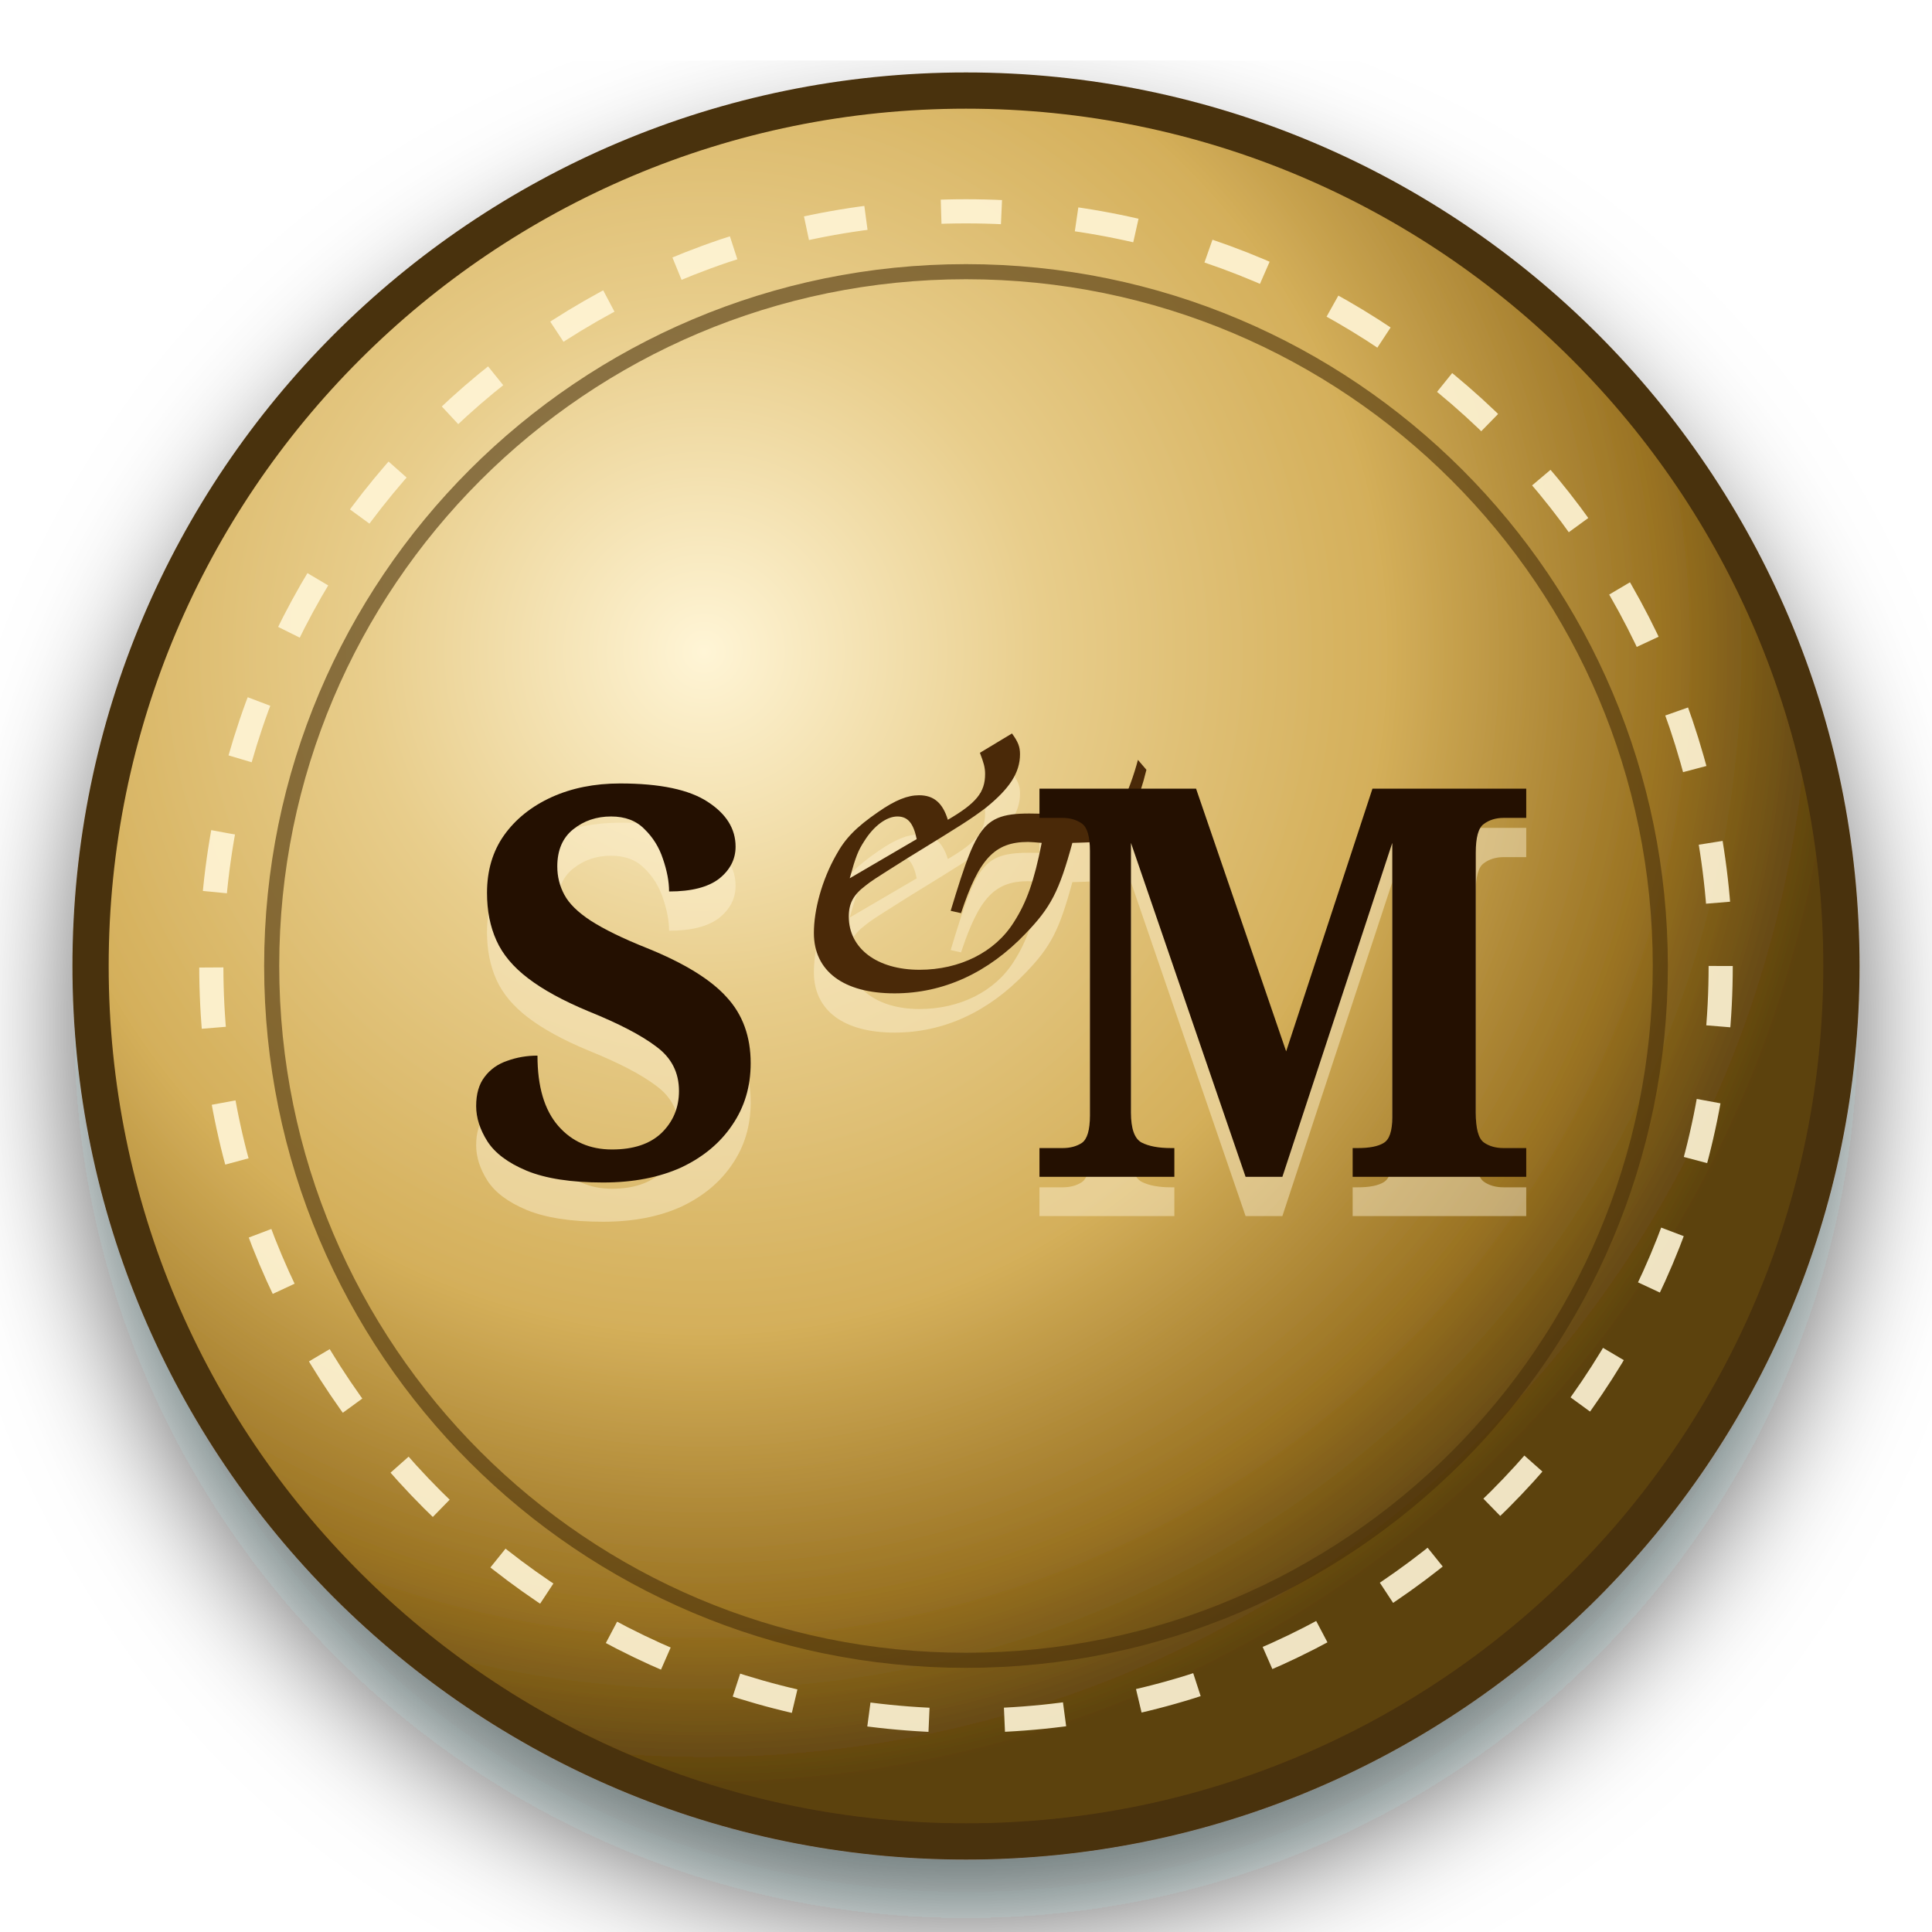
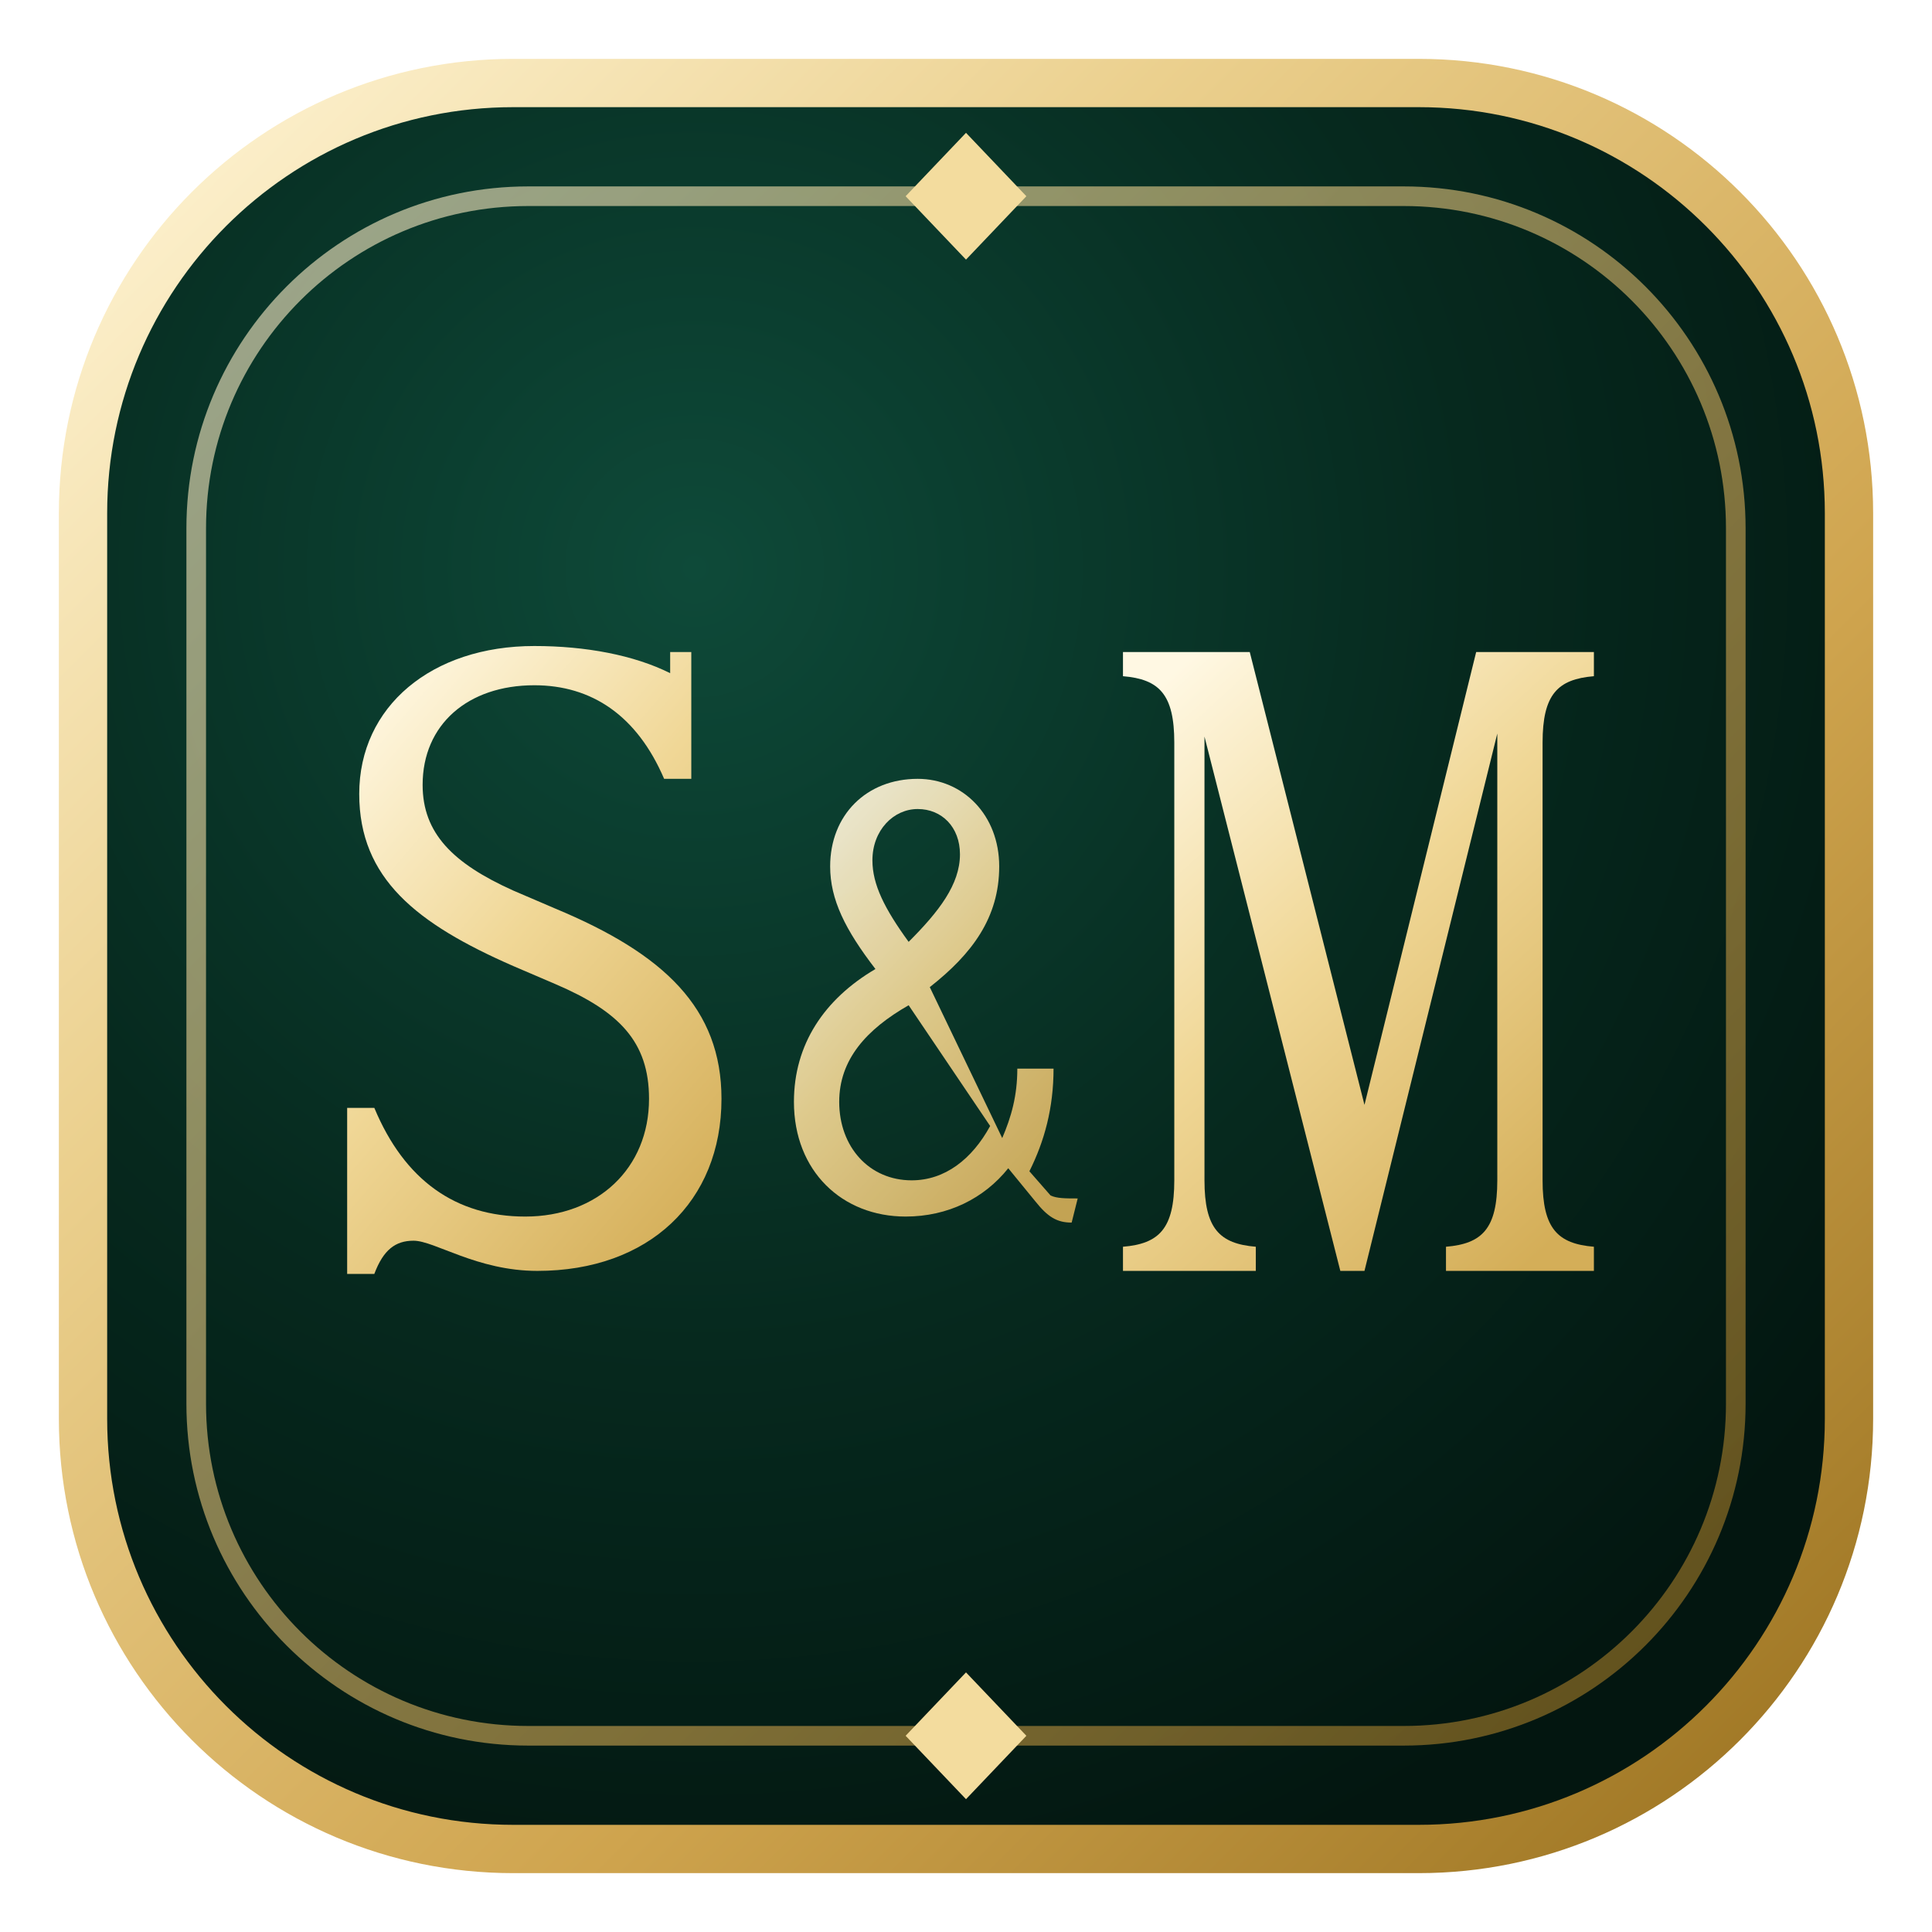
<svg xmlns="http://www.w3.org/2000/svg" viewBox="0 0 64 64" width="64" height="64">
  <defs>
-     <radialGradient id="gold-seal" cx="35%" cy="32%" r="65%">
-       <stop offset="0%" stop-color="#fff5d6" />
-       <stop offset="30%" stop-color="#e8cd8b" />
-       <stop offset="60%" stop-color="#d4af5a" />
-       <stop offset="85%" stop-color="#997222" />
-       <stop offset="100%" stop-color="#5c420e" />
+     <radialGradient id="emerald-bg" cx="35%" cy="28%" r="78%">
+       <stop offset="0%" stop-color="#0E4A39" />
+       <stop offset="55%" stop-color="#06291E" />
+       <stop offset="100%" stop-color="#031610" />
    </radialGradient>
-     <filter id="seal-shadow" x="-20%" y="-20%" width="140%" height="140%">
-       <feDropShadow dx="0" dy="2" stdDeviation="2" flood-color="#020d09" flood-opacity="0.6" />
-     </filter>
+     <linearGradient id="gold-foil" x1="0%" y1="0%" x2="100%" y2="100%">
+       <stop offset="0%" stop-color="#FFF5D6" />
+       <stop offset="30%" stop-color="#EBD08E" />
+       <stop offset="65%" stop-color="#CFA44E" />
+       <stop offset="100%" stop-color="#9A7220" />
+     </linearGradient>
+     <linearGradient id="gold-monogram" x1="15%" y1="0%" x2="85%" y2="100%">
+       <stop offset="0%" stop-color="#FFF8E3" />
+       <stop offset="45%" stop-color="#F0D796" />
+       <stop offset="100%" stop-color="#D4AE58" />
+     </linearGradient>
  </defs>
-   <circle cx="32" cy="32" r="29" fill="url(#gold-seal)" filter="url(#seal-shadow)" stroke="#4a300a" stroke-width="1.2" />
-   <circle cx="32" cy="32" r="25" stroke="#fff5d6" stroke-width="0.8" stroke-dasharray="2 2.5" opacity="0.9" fill="none" />
-   <circle cx="32" cy="32" r="23" stroke="#4a300a" stroke-width="0.5" opacity="0.6" fill="none" />
-   <g transform="translate(0, 0.8)" opacity="0.45">
-     <text x="20.5" y="32.5" text-anchor="middle" dominant-baseline="central" font-family="'Bodoni Moda', 'Cormorant Garamond', Georgia, serif" font-size="18" font-weight="700" fill="#fff5d6">S</text>
-     <text x="31" y="30.5" text-anchor="middle" dominant-baseline="central" font-family="'Great Vibes', cursive, serif" font-size="15" font-weight="normal" fill="#fff5d6">&amp;</text>
-     <text x="42.5" y="32.5" text-anchor="middle" dominant-baseline="central" font-family="'Bodoni Moda', 'Cormorant Garamond', Georgia, serif" font-size="18" font-weight="700" fill="#fff5d6">M</text>
-   </g>
-   <g>
-     <text x="20.5" y="32" text-anchor="middle" dominant-baseline="central" font-family="'Bodoni Moda', 'Cormorant Garamond', Georgia, serif" font-size="18" font-weight="700" fill="#241001">S</text>
-     <text x="31" y="30" text-anchor="middle" dominant-baseline="central" font-family="'Great Vibes', cursive, serif" font-size="15" font-weight="normal" fill="#4a2908">&amp;</text>
-     <text x="42.5" y="32" text-anchor="middle" dominant-baseline="central" font-family="'Bodoni Moda', 'Cormorant Garamond', Georgia, serif" font-size="18" font-weight="700" fill="#241001">M</text>
+   <rect x="2" y="2" width="60" height="60" rx="15" fill="url(#emerald-bg)" />
+   <rect x="2.75" y="2.75" width="58.5" height="58.5" rx="14.25" fill="none" stroke="url(#gold-foil)" stroke-width="1.6" />
+   <rect x="6.5" y="6.5" width="51" height="51" rx="11" fill="none" stroke="url(#gold-foil)" stroke-width="0.65" opacity="0.6" />
+   <path d="M32 4.4 L34.0 6.5 L32 8.6 L30.0 6.5 Z" fill="#F3DC9E" />
+   <path d="M32 55.4 L34.0 57.5 L32 59.6 L30.0 57.5 Z" fill="#F3DC9E" />
+   <g fill="url(#gold-monogram)">
+     <path d="       M22.2 22.3       C21.0 21.7 19.4 21.4 17.7 21.4       C14.3 21.4 11.9 23.4 11.9 26.3       C11.9 29.1 13.8 30.6 17.0 32.0       L18.4 32.6       C20.5 33.5 21.5 34.5 21.5 36.4       C21.5 38.7 19.8 40.3 17.4 40.3       C15.1 40.3 13.4 39.1 12.4 36.7       L11.5 36.7       L11.5 42.2       L12.4 42.2       C12.7 41.4 13.1 41.1 13.7 41.1       C14.4 41.1 15.8 42.1 17.8 42.1       C21.5 42.1 23.9 39.8 23.9 36.4       C23.9 33.4 22.0 31.6 18.4 30.1       L17.0 29.5       C15.0 28.6 14.0 27.6 14.0 26.0       C14.0 24.0 15.5 22.7 17.7 22.7       C19.6 22.7 21.1 23.7 22.0 25.8       L22.9 25.8       L22.9 21.6       L22.2 21.6       Z" />
+     <path d="       M32.8 37.3       C32.2 38.4 31.3 39.1 30.2 39.1       C28.8 39.1 27.8 38.0 27.8 36.5       C27.8 35.1 28.7 34.1 30.1 33.3       L32.8 37.3 Z       M30.1 31.2       C29.3 30.1 28.9 29.3 28.9 28.5       C28.9 27.5 29.6 26.8 30.4 26.8       C31.2 26.8 31.8 27.4 31.8 28.3       C31.8 29.3 31.1 30.2 30.1 31.2 Z       M34.8 39.6       L34.1 38.8       C34.6 37.8 34.9 36.7 34.9 35.4       L33.7 35.4       C33.7 36.3 33.5 37.0 33.2 37.7       L30.8 32.7       C32.2 31.6 33.1 30.4 33.1 28.7       C33.1 27.0 31.9 25.8 30.4 25.8       C28.7 25.8 27.5 27.0 27.5 28.7       C27.5 29.8 28.0 30.8 29.0 32.1       C27.3 33.1 26.3 34.6 26.3 36.5       C26.3 38.8 27.9 40.3 30.0 40.3       C31.4 40.3 32.6 39.7 33.4 38.7       L34.3 39.8       C34.7 40.3 35.0 40.5 35.5 40.5       L35.7 39.7       C35.3 39.7 35.0 39.7 34.8 39.6 Z" opacity="0.92" />
+     <path d="       M37.2 21.6       L37.2 22.4       C38.4 22.5 38.9 23.0 38.9 24.6       L38.9 39.1       C38.9 40.7 38.4 41.2 37.2 41.3       L37.2 42.1       L41.6 42.1       L41.6 41.3       C40.4 41.2 39.9 40.7 39.9 39.1       L39.9 24.4       L44.4 42.1       L45.2 42.1       L49.6 24.3       L49.6 39.1       C49.6 40.7 49.1 41.2 47.9 41.3       L47.9 42.1       L52.8 42.1       L52.8 41.3       C51.6 41.2 51.1 40.7 51.1 39.1       L51.1 24.6       C51.1 23.0 51.6 22.5 52.8 22.4       L52.8 21.6       L48.9 21.6       L45.2 36.6       L41.4 21.6       Z" />
  </g>
</svg>
